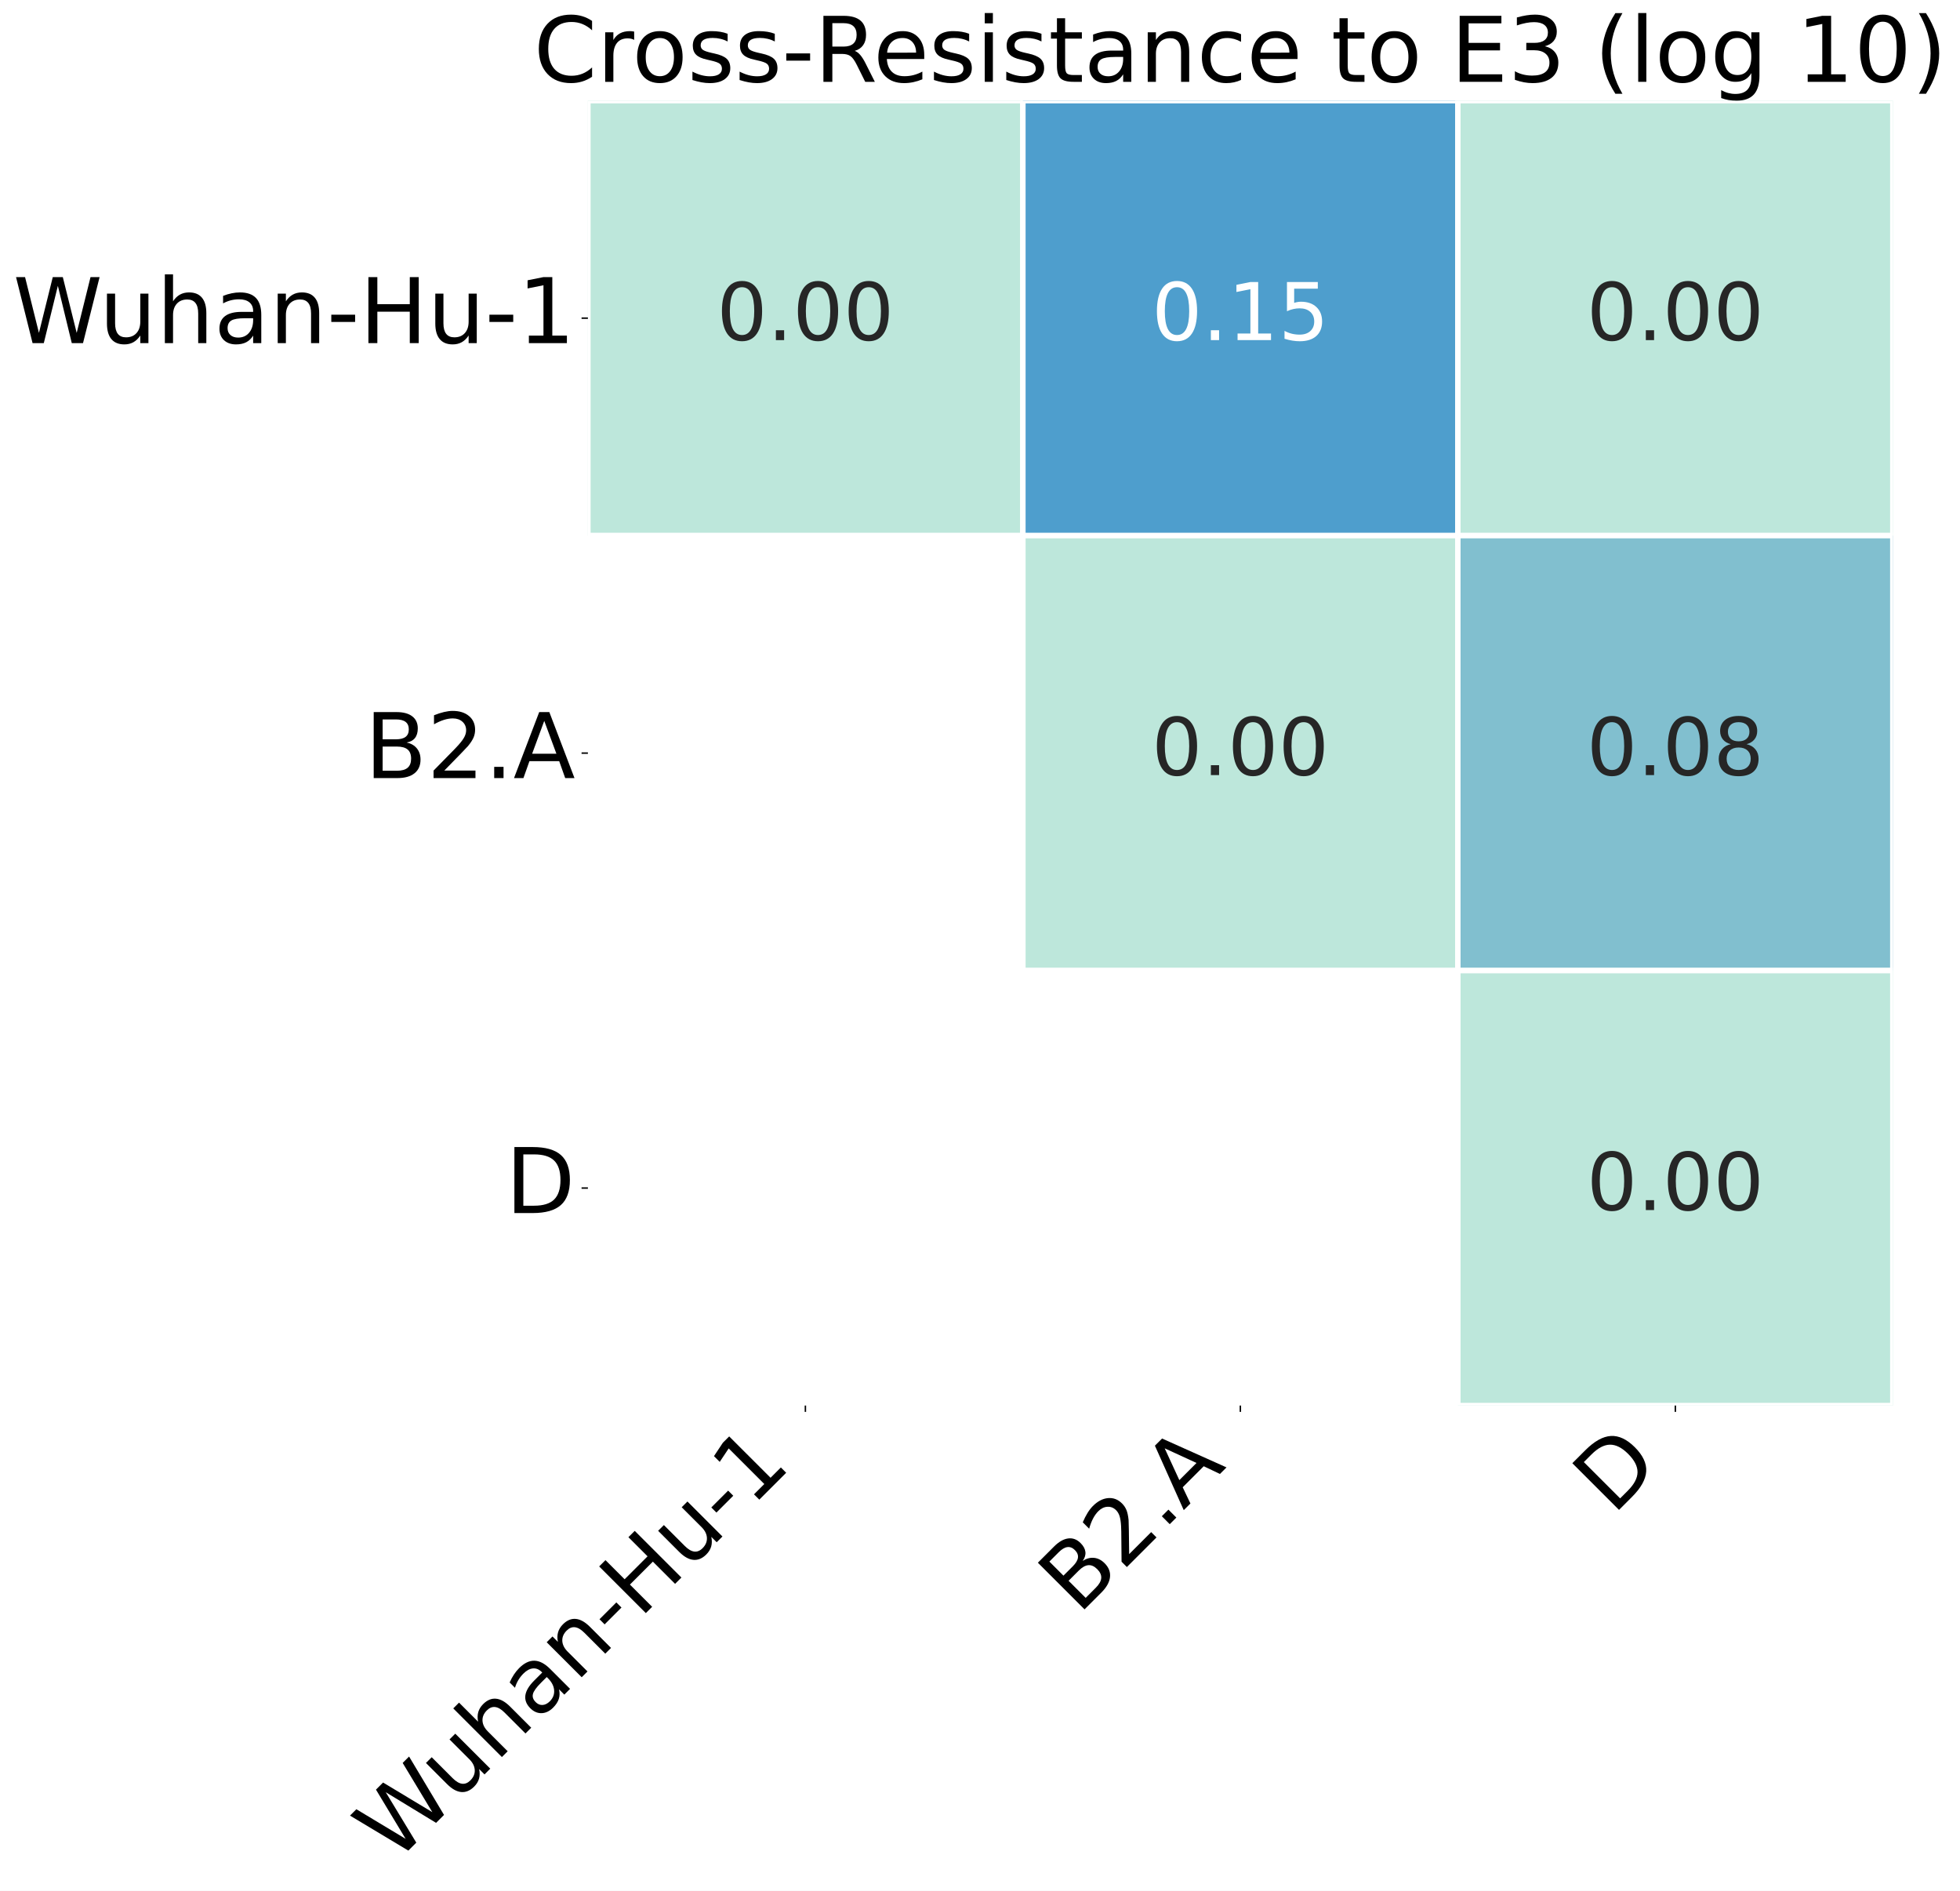
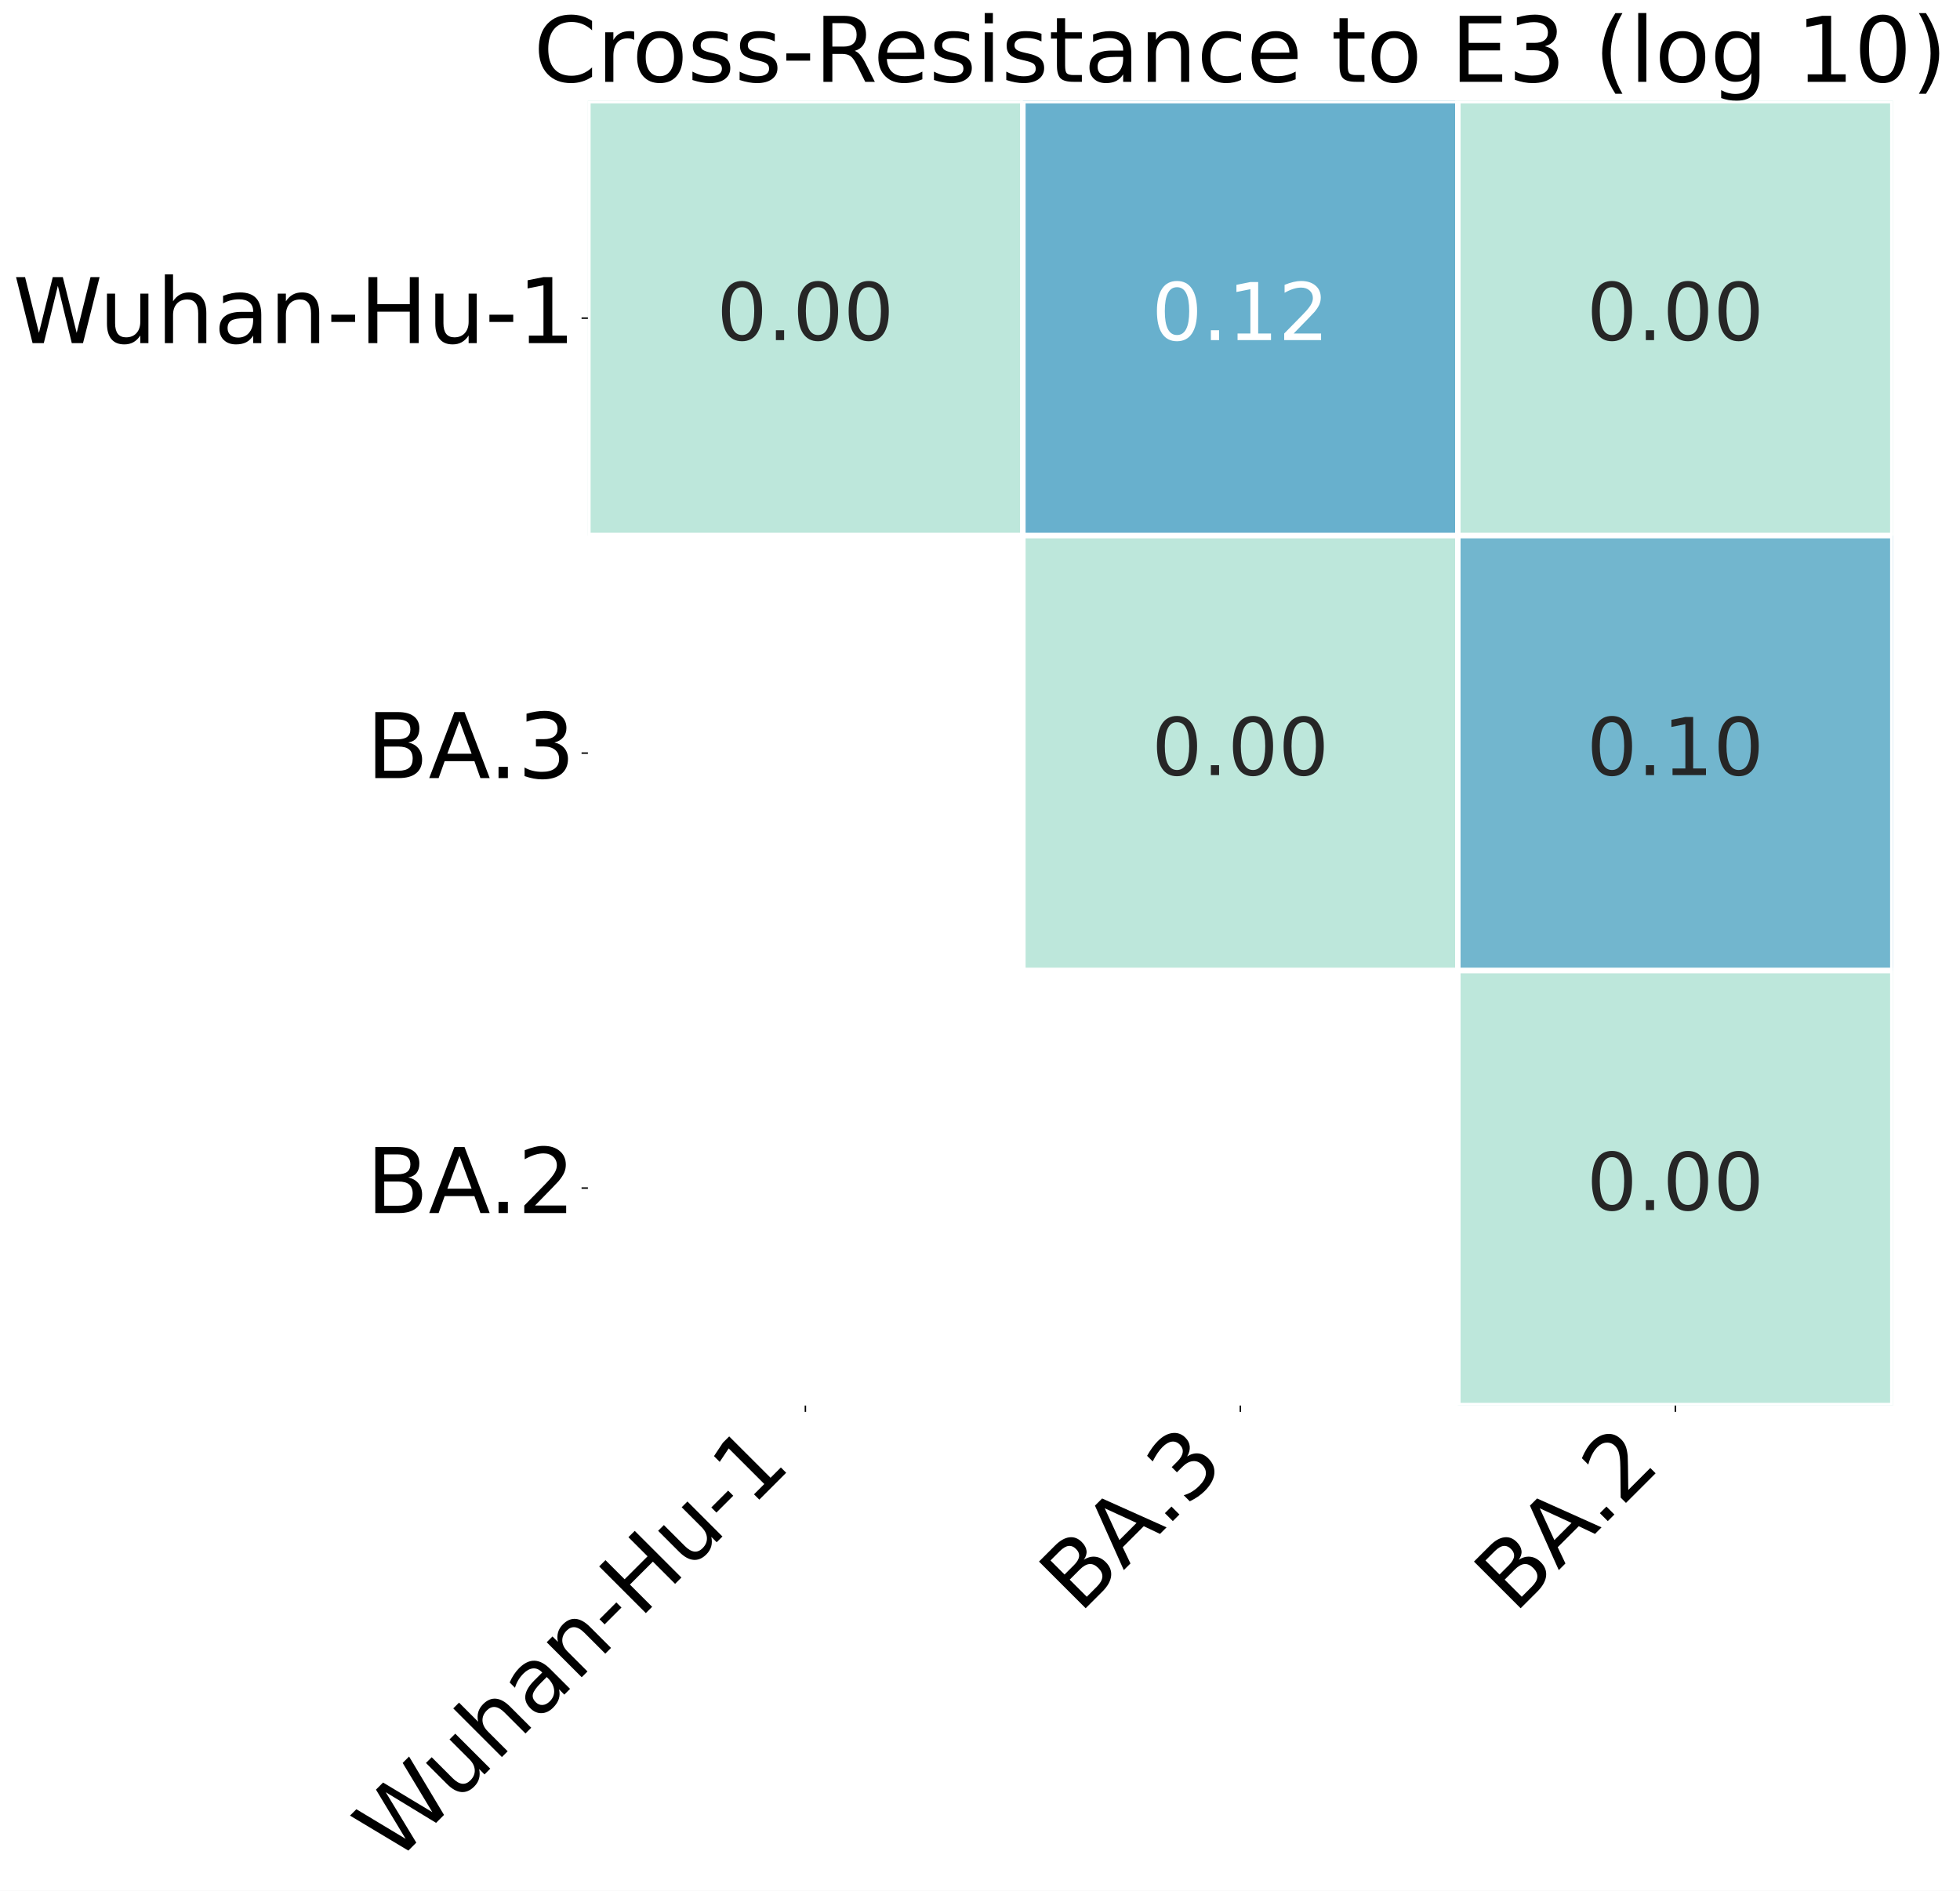
<svg xmlns="http://www.w3.org/2000/svg" xmlns:xlink="http://www.w3.org/1999/xlink" width="1082.533pt" height="1044.29pt" viewBox="0 0 1082.533 1044.29" version="1.1">
  <defs>
    <style type="text/css">*{stroke-linejoin: round; stroke-linecap: butt}</style>
  </defs>
  <g id="figure_1">
    <g id="patch_1">
      <path d="M 0 1044.29  L 1082.533 1044.29  L 1082.533 0  L 0 0  z " style="fill: #ffffff" />
    </g>
    <g id="axes_1">
      <g id="patch_2">
        <path d="M 324.708 776.311  L 1045.428 776.311  L 1045.428 55.591  L 324.708 55.591  z " style="fill: #ffffff" />
      </g>
      <g id="QuadMesh_1">
-         <path d="M 324.708 55.591  L 564.948 55.591  L 564.948 295.831  L 324.708 295.831  L 324.708 55.591  " clip-path="url(#p3b2665ca3b)" style="fill: #bde7db; stroke: #ffffff; stroke-width: 3" />
-         <path d="M 564.948 55.591  L 805.188 55.591  L 805.188 295.831  L 564.948 295.831  L 564.948 55.591  " clip-path="url(#p3b2665ca3b)" style="fill: #4e9ecd; stroke: #ffffff; stroke-width: 3" />
-         <path d="M 805.188 55.591  L 1045.428 55.591  L 1045.428 295.831  L 805.188 295.831  L 805.188 55.591  " clip-path="url(#p3b2665ca3b)" style="fill: #bde7db; stroke: #ffffff; stroke-width: 3" />
-         <path d="M 324.708 295.831  L 564.948 295.831  L 564.948 536.071  L 324.708 536.071  L 324.708 295.831  " clip-path="url(#p3b2665ca3b)" style="fill: none; stroke: #ffffff; stroke-width: 3" />
-         <path d="M 564.948 295.831  L 805.188 295.831  L 805.188 536.071  L 564.948 536.071  L 564.948 295.831  " clip-path="url(#p3b2665ca3b)" style="fill: #bde7db; stroke: #ffffff; stroke-width: 3" />
-         <path d="M 805.188 295.831  L 1045.428 295.831  L 1045.428 536.071  L 805.188 536.071  L 805.188 295.831  " clip-path="url(#p3b2665ca3b)" style="fill: #81bfcf; stroke: #ffffff; stroke-width: 3" />
-         <path d="M 324.708 536.071  L 564.948 536.071  L 564.948 776.311  L 324.708 776.311  L 324.708 536.071  " clip-path="url(#p3b2665ca3b)" style="fill: none; stroke: #ffffff; stroke-width: 3" />
-         <path d="M 564.948 536.071  L 805.188 536.071  L 805.188 776.311  L 564.948 776.311  L 564.948 536.071  " clip-path="url(#p3b2665ca3b)" style="fill: none; stroke: #ffffff; stroke-width: 3" />
-         <path d="M 805.188 536.071  L 1045.428 536.071  L 1045.428 776.311  L 805.188 776.311  L 805.188 536.071  " clip-path="url(#p3b2665ca3b)" style="fill: #bde7db; stroke: #ffffff; stroke-width: 3" />
+         <path d="M 324.708 55.591  L 564.948 55.591  L 564.948 295.831  L 324.708 295.831  L 324.708 55.591  " clip-path="url(#pb58f7bede1)" style="fill: #bde7db; stroke: #ffffff; stroke-width: 3" />
+         <path d="M 564.948 55.591  L 805.188 55.591  L 805.188 295.831  L 564.948 295.831  L 564.948 55.591  " clip-path="url(#pb58f7bede1)" style="fill: #68b0cd; stroke: #ffffff; stroke-width: 3" />
+         <path d="M 805.188 55.591  L 1045.428 55.591  L 1045.428 295.831  L 805.188 295.831  L 805.188 55.591  " clip-path="url(#pb58f7bede1)" style="fill: #bde7db; stroke: #ffffff; stroke-width: 3" />
+         <path d="M 324.708 295.831  L 564.948 295.831  L 564.948 536.071  L 324.708 536.071  L 324.708 295.831  " clip-path="url(#pb58f7bede1)" style="fill: none; stroke: #ffffff; stroke-width: 3" />
+         <path d="M 564.948 295.831  L 805.188 295.831  L 805.188 536.071  L 564.948 536.071  L 564.948 295.831  " clip-path="url(#pb58f7bede1)" style="fill: #bde7db; stroke: #ffffff; stroke-width: 3" />
+         <path d="M 805.188 295.831  L 1045.428 295.831  L 1045.428 536.071  L 805.188 536.071  L 805.188 295.831  " clip-path="url(#pb58f7bede1)" style="fill: #72b6ce; stroke: #ffffff; stroke-width: 3" />
+         <path d="M 324.708 536.071  L 564.948 536.071  L 564.948 776.311  L 324.708 776.311  L 324.708 536.071  " clip-path="url(#pb58f7bede1)" style="fill: none; stroke: #ffffff; stroke-width: 3" />
+         <path d="M 564.948 536.071  L 805.188 536.071  L 805.188 776.311  L 564.948 776.311  L 564.948 536.071  " clip-path="url(#pb58f7bede1)" style="fill: none; stroke: #ffffff; stroke-width: 3" />
+         <path d="M 805.188 536.071  L 1045.428 536.071  L 1045.428 776.311  L 805.188 776.311  L 805.188 536.071  " clip-path="url(#pb58f7bede1)" style="fill: #bde7db; stroke: #ffffff; stroke-width: 3" />
      </g>
      <g id="matplotlib.axis_1">
        <g id="xtick_1">
          <g id="line2d_1">
            <defs>
-               <path id="m5186bf6cf6" d="M 0 0  L 0 3.5  " style="stroke: #000000; stroke-width: 0.8" />
+               <path id="m00f290f44d" d="M 0 0  L 0 3.5  " style="stroke: #000000; stroke-width: 0.8" />
            </defs>
            <g>
-               <use xlink:href="#m5186bf6cf6" x="444.828" y="776.311" style="stroke: #000000; stroke-width: 0.8" />
+               <use xlink:href="#m00f290f44d" x="444.828" y="776.311" style="stroke: #000000; stroke-width: 0.8" />
            </g>
          </g>
          <g id="text_1">
            <g transform="translate(217.9128 1029.737) rotate(-45) scale(0.5 -0.5)">
              <defs>
                <path id="DejaVuSans-57" d="M 213 4666  L 850 4666  L 1831 722  L 2809 4666  L 3519 4666  L 4500 722  L 5478 4666  L 6119 4666  L 4947 0  L 4153 0  L 3169 4050  L 2175 0  L 1381 0  L 213 4666  z " transform="scale(0.015625)" />
                <path id="DejaVuSans-75" d="M 544 1381  L 544 3500  L 1119 3500  L 1119 1403  Q 1119 906 1312 657  Q 1506 409 1894 409  Q 2359 409 2629 706  Q 2900 1003 2900 1516  L 2900 3500  L 3475 3500  L 3475 0  L 2900 0  L 2900 538  Q 2691 219 2414 64  Q 2138 -91 1772 -91  Q 1169 -91 856 284  Q 544 659 544 1381  z M 1991 3584  L 1991 3584  z " transform="scale(0.015625)" />
                <path id="DejaVuSans-68" d="M 3513 2113  L 3513 0  L 2938 0  L 2938 2094  Q 2938 2591 2744 2837  Q 2550 3084 2163 3084  Q 1697 3084 1428 2787  Q 1159 2491 1159 1978  L 1159 0  L 581 0  L 581 4863  L 1159 4863  L 1159 2956  Q 1366 3272 1645 3428  Q 1925 3584 2291 3584  Q 2894 3584 3203 3211  Q 3513 2838 3513 2113  z " transform="scale(0.015625)" />
                <path id="DejaVuSans-61" d="M 2194 1759  Q 1497 1759 1228 1600  Q 959 1441 959 1056  Q 959 750 1161 570  Q 1363 391 1709 391  Q 2188 391 2477 730  Q 2766 1069 2766 1631  L 2766 1759  L 2194 1759  z M 3341 1997  L 3341 0  L 2766 0  L 2766 531  Q 2569 213 2275 61  Q 1981 -91 1556 -91  Q 1019 -91 701 211  Q 384 513 384 1019  Q 384 1609 779 1909  Q 1175 2209 1959 2209  L 2766 2209  L 2766 2266  Q 2766 2663 2505 2880  Q 2244 3097 1772 3097  Q 1472 3097 1187 3025  Q 903 2953 641 2809  L 641 3341  Q 956 3463 1253 3523  Q 1550 3584 1831 3584  Q 2591 3584 2966 3190  Q 3341 2797 3341 1997  z " transform="scale(0.015625)" />
                <path id="DejaVuSans-6e" d="M 3513 2113  L 3513 0  L 2938 0  L 2938 2094  Q 2938 2591 2744 2837  Q 2550 3084 2163 3084  Q 1697 3084 1428 2787  Q 1159 2491 1159 1978  L 1159 0  L 581 0  L 581 3500  L 1159 3500  L 1159 2956  Q 1366 3272 1645 3428  Q 1925 3584 2291 3584  Q 2894 3584 3203 3211  Q 3513 2838 3513 2113  z " transform="scale(0.015625)" />
                <path id="DejaVuSans-2d" d="M 313 2009  L 1997 2009  L 1997 1497  L 313 1497  L 313 2009  z " transform="scale(0.015625)" />
                <path id="DejaVuSans-48" d="M 628 4666  L 1259 4666  L 1259 2753  L 3553 2753  L 3553 4666  L 4184 4666  L 4184 0  L 3553 0  L 3553 2222  L 1259 2222  L 1259 0  L 628 0  L 628 4666  z " transform="scale(0.015625)" />
                <path id="DejaVuSans-31" d="M 794 531  L 1825 531  L 1825 4091  L 703 3866  L 703 4441  L 1819 4666  L 2450 4666  L 2450 531  L 3481 531  L 3481 0  L 794 0  L 794 531  z " transform="scale(0.015625)" />
              </defs>
              <use xlink:href="#DejaVuSans-57" />
              <use xlink:href="#DejaVuSans-75" x="95.252" />
              <use xlink:href="#DejaVuSans-68" x="158.631" />
              <use xlink:href="#DejaVuSans-61" x="222.01" />
              <use xlink:href="#DejaVuSans-6e" x="283.289" />
              <use xlink:href="#DejaVuSans-2d" x="346.668" />
              <use xlink:href="#DejaVuSans-48" x="382.752" />
              <use xlink:href="#DejaVuSans-75" x="457.947" />
              <use xlink:href="#DejaVuSans-2d" x="521.326" />
              <use xlink:href="#DejaVuSans-31" x="557.41" />
            </g>
          </g>
        </g>
        <g id="xtick_2">
          <g id="line2d_2">
            <g>
-               <use xlink:href="#m5186bf6cf6" x="685.068" y="776.311" style="stroke: #000000; stroke-width: 0.8" />
+               <use xlink:href="#m00f290f44d" x="685.068" y="776.311" style="stroke: #000000; stroke-width: 0.8" />
            </g>
          </g>
          <g id="text_2">
-             <g transform="translate(595.5415 892.3487) rotate(-45) scale(0.5 -0.5)">
+             <g transform="translate(596.1602 891.73) rotate(-45) scale(0.5 -0.5)">
              <defs>
                <path id="DejaVuSans-42" d="M 1259 2228  L 1259 519  L 2272 519  Q 2781 519 3026 730  Q 3272 941 3272 1375  Q 3272 1813 3026 2020  Q 2781 2228 2272 2228  L 1259 2228  z M 1259 4147  L 1259 2741  L 2194 2741  Q 2656 2741 2882 2914  Q 3109 3088 3109 3444  Q 3109 3797 2882 3972  Q 2656 4147 2194 4147  L 1259 4147  z M 628 4666  L 2241 4666  Q 2963 4666 3353 4366  Q 3744 4066 3744 3513  Q 3744 3084 3544 2831  Q 3344 2578 2956 2516  Q 3422 2416 3680 2098  Q 3938 1781 3938 1306  Q 3938 681 3513 340  Q 3088 0 2303 0  L 628 0  L 628 4666  z " transform="scale(0.015625)" />
-                 <path id="DejaVuSans-32" d="M 1228 531  L 3431 531  L 3431 0  L 469 0  L 469 531  Q 828 903 1448 1529  Q 2069 2156 2228 2338  Q 2531 2678 2651 2914  Q 2772 3150 2772 3378  Q 2772 3750 2511 3984  Q 2250 4219 1831 4219  Q 1534 4219 1204 4116  Q 875 4013 500 3803  L 500 4441  Q 881 4594 1212 4672  Q 1544 4750 1819 4750  Q 2544 4750 2975 4387  Q 3406 4025 3406 3419  Q 3406 3131 3298 2873  Q 3191 2616 2906 2266  Q 2828 2175 2409 1742  Q 1991 1309 1228 531  z " transform="scale(0.015625)" />
+                 <path id="DejaVuSans-41" d="M 2188 4044  L 1331 1722  L 3047 1722  L 2188 4044  z M 1831 4666  L 2547 4666  L 4325 0  L 3669 0  L 3244 1197  L 1141 1197  L 716 0  L 50 0  L 1831 4666  z " transform="scale(0.015625)" />
                <path id="DejaVuSans-2e" d="M 684 794  L 1344 794  L 1344 0  L 684 0  L 684 794  z " transform="scale(0.015625)" />
-                 <path id="DejaVuSans-41" d="M 2188 4044  L 1331 1722  L 3047 1722  L 2188 4044  z M 1831 4666  L 2547 4666  L 4325 0  L 3669 0  L 3244 1197  L 1141 1197  L 716 0  L 50 0  L 1831 4666  z " transform="scale(0.015625)" />
+                 <path id="DejaVuSans-33" d="M 2597 2516  Q 3050 2419 3304 2112  Q 3559 1806 3559 1356  Q 3559 666 3084 287  Q 2609 -91 1734 -91  Q 1441 -91 1130 -33  Q 819 25 488 141  L 488 750  Q 750 597 1062 519  Q 1375 441 1716 441  Q 2309 441 2620 675  Q 2931 909 2931 1356  Q 2931 1769 2642 2001  Q 2353 2234 1838 2234  L 1294 2234  L 1294 2753  L 1863 2753  Q 2328 2753 2575 2939  Q 2822 3125 2822 3475  Q 2822 3834 2567 4026  Q 2313 4219 1838 4219  Q 1578 4219 1281 4162  Q 984 4106 628 3988  L 628 4550  Q 988 4650 1302 4700  Q 1616 4750 1894 4750  Q 2613 4750 3031 4423  Q 3450 4097 3450 3541  Q 3450 3153 3228 2886  Q 3006 2619 2597 2516  z " transform="scale(0.015625)" />
              </defs>
              <use xlink:href="#DejaVuSans-42" />
-               <use xlink:href="#DejaVuSans-32" x="68.604" />
-               <use xlink:href="#DejaVuSans-2e" x="132.227" />
-               <use xlink:href="#DejaVuSans-41" x="164.014" />
+               <use xlink:href="#DejaVuSans-41" x="68.604" />
+               <use xlink:href="#DejaVuSans-2e" x="135.262" />
+               <use xlink:href="#DejaVuSans-33" x="167.049" />
            </g>
          </g>
        </g>
        <g id="xtick_3">
          <g id="line2d_3">
            <g>
-               <use xlink:href="#m5186bf6cf6" x="925.308" y="776.311" style="stroke: #000000; stroke-width: 0.8" />
+               <use xlink:href="#m00f290f44d" x="925.308" y="776.311" style="stroke: #000000; stroke-width: 0.8" />
            </g>
          </g>
          <g id="text_3">
-             <g transform="translate(890.7314 837.3988) rotate(-45) scale(0.5 -0.5)">
+             <g transform="translate(836.4002 891.73) rotate(-45) scale(0.5 -0.5)">
              <defs>
-                 <path id="DejaVuSans-44" d="M 1259 4147  L 1259 519  L 2022 519  Q 2988 519 3436 956  Q 3884 1394 3884 2338  Q 3884 3275 3436 3711  Q 2988 4147 2022 4147  L 1259 4147  z M 628 4666  L 1925 4666  Q 3281 4666 3915 4102  Q 4550 3538 4550 2338  Q 4550 1131 3912 565  Q 3275 0 1925 0  L 628 0  L 628 4666  z " transform="scale(0.015625)" />
+                 <path id="DejaVuSans-32" d="M 1228 531  L 3431 531  L 3431 0  L 469 0  L 469 531  Q 828 903 1448 1529  Q 2069 2156 2228 2338  Q 2531 2678 2651 2914  Q 2772 3150 2772 3378  Q 2772 3750 2511 3984  Q 2250 4219 1831 4219  Q 1534 4219 1204 4116  Q 875 4013 500 3803  L 500 4441  Q 881 4594 1212 4672  Q 1544 4750 1819 4750  Q 2544 4750 2975 4387  Q 3406 4025 3406 3419  Q 3406 3131 3298 2873  Q 3191 2616 2906 2266  Q 2828 2175 2409 1742  Q 1991 1309 1228 531  z " transform="scale(0.015625)" />
              </defs>
-               <use xlink:href="#DejaVuSans-44" />
+               <use xlink:href="#DejaVuSans-42" />
+               <use xlink:href="#DejaVuSans-41" x="68.604" />
+               <use xlink:href="#DejaVuSans-2e" x="135.262" />
+               <use xlink:href="#DejaVuSans-32" x="167.049" />
            </g>
          </g>
        </g>
      </g>
      <g id="matplotlib.axis_2">
        <g id="ytick_1">
          <g id="line2d_4">
            <defs>
-               <path id="m32cb7cbf7e" d="M 0 0  L -3.5 0  " style="stroke: #000000; stroke-width: 0.8" />
+               <path id="mbaaa1acb62" d="M 0 0  L -3.5 0  " style="stroke: #000000; stroke-width: 0.8" />
            </defs>
            <g>
-               <use xlink:href="#m32cb7cbf7e" x="324.708" y="175.711" style="stroke: #000000; stroke-width: 0.8" />
+               <use xlink:href="#mbaaa1acb62" x="324.708" y="175.711" style="stroke: #000000; stroke-width: 0.8" />
            </g>
          </g>
          <g id="text_4">
            <g transform="translate(7.2 189.5075) scale(0.5 -0.5)">
              <use xlink:href="#DejaVuSans-57" />
              <use xlink:href="#DejaVuSans-75" x="95.252" />
              <use xlink:href="#DejaVuSans-68" x="158.631" />
              <use xlink:href="#DejaVuSans-61" x="222.01" />
              <use xlink:href="#DejaVuSans-6e" x="283.289" />
              <use xlink:href="#DejaVuSans-2d" x="346.668" />
              <use xlink:href="#DejaVuSans-48" x="382.752" />
              <use xlink:href="#DejaVuSans-75" x="457.947" />
              <use xlink:href="#DejaVuSans-2d" x="521.326" />
              <use xlink:href="#DejaVuSans-31" x="557.41" />
            </g>
          </g>
        </g>
        <g id="ytick_2">
          <g id="line2d_5">
            <g>
-               <use xlink:href="#m32cb7cbf7e" x="324.708" y="415.951" style="stroke: #000000; stroke-width: 0.8" />
+               <use xlink:href="#mbaaa1acb62" x="324.708" y="415.951" style="stroke: #000000; stroke-width: 0.8" />
            </g>
          </g>
          <g id="text_5">
-             <g transform="translate(201.4969 429.7475) scale(0.5 -0.5)">
-               <use xlink:href="#DejaVuSans-42" />
-               <use xlink:href="#DejaVuSans-32" x="68.604" />
-               <use xlink:href="#DejaVuSans-2e" x="132.227" />
-               <use xlink:href="#DejaVuSans-41" x="164.014" />
+             <g transform="translate(202.3719 429.7475) scale(0.5 -0.5)">
+               <use xlink:href="#DejaVuSans-42" />
+               <use xlink:href="#DejaVuSans-41" x="68.604" />
+               <use xlink:href="#DejaVuSans-2e" x="135.262" />
+               <use xlink:href="#DejaVuSans-33" x="167.049" />
            </g>
          </g>
        </g>
        <g id="ytick_3">
          <g id="line2d_6">
            <g>
-               <use xlink:href="#m32cb7cbf7e" x="324.708" y="656.191" style="stroke: #000000; stroke-width: 0.8" />
+               <use xlink:href="#mbaaa1acb62" x="324.708" y="656.191" style="stroke: #000000; stroke-width: 0.8" />
            </g>
          </g>
          <g id="text_6">
-             <g transform="translate(279.2078 669.9875) scale(0.5 -0.5)">
-               <use xlink:href="#DejaVuSans-44" />
+             <g transform="translate(202.3719 669.9875) scale(0.5 -0.5)">
+               <use xlink:href="#DejaVuSans-42" />
+               <use xlink:href="#DejaVuSans-41" x="68.604" />
+               <use xlink:href="#DejaVuSans-2e" x="135.262" />
+               <use xlink:href="#DejaVuSans-32" x="167.049" />
            </g>
          </g>
        </g>
      </g>
      <g id="text_7">
        <g style="fill: #262626" transform="translate(395.8434 187.8519) scale(0.44 -0.44)">
          <defs>
            <path id="DejaVuSans-30" d="M 2034 4250  Q 1547 4250 1301 3770  Q 1056 3291 1056 2328  Q 1056 1369 1301 889  Q 1547 409 2034 409  Q 2525 409 2770 889  Q 3016 1369 3016 2328  Q 3016 3291 2770 3770  Q 2525 4250 2034 4250  z M 2034 4750  Q 2819 4750 3233 4129  Q 3647 3509 3647 2328  Q 3647 1150 3233 529  Q 2819 -91 2034 -91  Q 1250 -91 836 529  Q 422 1150 422 2328  Q 422 3509 836 4129  Q 1250 4750 2034 4750  z " transform="scale(0.015625)" />
          </defs>
          <use xlink:href="#DejaVuSans-30" />
          <use xlink:href="#DejaVuSans-2e" x="63.623" />
          <use xlink:href="#DejaVuSans-30" x="95.41" />
          <use xlink:href="#DejaVuSans-30" x="159.033" />
        </g>
      </g>
      <g id="text_8">
        <g style="fill: #ffffff" transform="translate(636.0834 187.8519) scale(0.44 -0.44)">
-           <defs>
-             <path id="DejaVuSans-35" d="M 691 4666  L 3169 4666  L 3169 4134  L 1269 4134  L 1269 2991  Q 1406 3038 1543 3061  Q 1681 3084 1819 3084  Q 2600 3084 3056 2656  Q 3513 2228 3513 1497  Q 3513 744 3044 326  Q 2575 -91 1722 -91  Q 1428 -91 1123 -41  Q 819 9 494 109  L 494 744  Q 775 591 1075 516  Q 1375 441 1709 441  Q 2250 441 2565 725  Q 2881 1009 2881 1497  Q 2881 1984 2565 2268  Q 2250 2553 1709 2553  Q 1456 2553 1204 2497  Q 953 2441 691 2322  L 691 4666  z " transform="scale(0.015625)" />
-           </defs>
          <use xlink:href="#DejaVuSans-30" />
          <use xlink:href="#DejaVuSans-2e" x="63.623" />
          <use xlink:href="#DejaVuSans-31" x="95.41" />
-           <use xlink:href="#DejaVuSans-35" x="159.033" />
+           <use xlink:href="#DejaVuSans-32" x="159.033" />
        </g>
      </g>
      <g id="text_9">
        <g style="fill: #262626" transform="translate(876.3234 187.8519) scale(0.44 -0.44)">
          <use xlink:href="#DejaVuSans-30" />
          <use xlink:href="#DejaVuSans-2e" x="63.623" />
          <use xlink:href="#DejaVuSans-30" x="95.41" />
          <use xlink:href="#DejaVuSans-30" x="159.033" />
        </g>
      </g>
      <g id="text_10">
        <g style="fill: #262626" transform="translate(636.0834 428.0919) scale(0.44 -0.44)">
          <use xlink:href="#DejaVuSans-30" />
          <use xlink:href="#DejaVuSans-2e" x="63.623" />
          <use xlink:href="#DejaVuSans-30" x="95.41" />
          <use xlink:href="#DejaVuSans-30" x="159.033" />
        </g>
      </g>
      <g id="text_11">
        <g style="fill: #262626" transform="translate(876.3234 428.0919) scale(0.44 -0.44)">
-           <defs>
-             <path id="DejaVuSans-38" d="M 2034 2216  Q 1584 2216 1326 1975  Q 1069 1734 1069 1313  Q 1069 891 1326 650  Q 1584 409 2034 409  Q 2484 409 2743 651  Q 3003 894 3003 1313  Q 3003 1734 2745 1975  Q 2488 2216 2034 2216  z M 1403 2484  Q 997 2584 770 2862  Q 544 3141 544 3541  Q 544 4100 942 4425  Q 1341 4750 2034 4750  Q 2731 4750 3128 4425  Q 3525 4100 3525 3541  Q 3525 3141 3298 2862  Q 3072 2584 2669 2484  Q 3125 2378 3379 2068  Q 3634 1759 3634 1313  Q 3634 634 3220 271  Q 2806 -91 2034 -91  Q 1263 -91 848 271  Q 434 634 434 1313  Q 434 1759 690 2068  Q 947 2378 1403 2484  z M 1172 3481  Q 1172 3119 1398 2916  Q 1625 2713 2034 2713  Q 2441 2713 2670 2916  Q 2900 3119 2900 3481  Q 2900 3844 2670 4047  Q 2441 4250 2034 4250  Q 1625 4250 1398 4047  Q 1172 3844 1172 3481  z " transform="scale(0.015625)" />
-           </defs>
-           <use xlink:href="#DejaVuSans-30" />
-           <use xlink:href="#DejaVuSans-2e" x="63.623" />
-           <use xlink:href="#DejaVuSans-30" x="95.41" />
-           <use xlink:href="#DejaVuSans-38" x="159.033" />
+           <use xlink:href="#DejaVuSans-30" />
+           <use xlink:href="#DejaVuSans-2e" x="63.623" />
+           <use xlink:href="#DejaVuSans-31" x="95.41" />
+           <use xlink:href="#DejaVuSans-30" x="159.033" />
        </g>
      </g>
      <g id="text_12">
        <g style="fill: #262626" transform="translate(876.3234 668.3319) scale(0.44 -0.44)">
          <use xlink:href="#DejaVuSans-30" />
          <use xlink:href="#DejaVuSans-2e" x="63.623" />
          <use xlink:href="#DejaVuSans-30" x="95.41" />
          <use xlink:href="#DejaVuSans-30" x="159.033" />
        </g>
      </g>
      <g id="text_13">
        <g transform="translate(294.8022 45.19219) scale(0.5 -0.5)">
          <defs>
            <path id="DejaVuSans-43" d="M 4122 4306  L 4122 3641  Q 3803 3938 3442 4084  Q 3081 4231 2675 4231  Q 1875 4231 1450 3742  Q 1025 3253 1025 2328  Q 1025 1406 1450 917  Q 1875 428 2675 428  Q 3081 428 3442 575  Q 3803 722 4122 1019  L 4122 359  Q 3791 134 3420 21  Q 3050 -91 2638 -91  Q 1578 -91 968 557  Q 359 1206 359 2328  Q 359 3453 968 4101  Q 1578 4750 2638 4750  Q 3056 4750 3426 4639  Q 3797 4528 4122 4306  z " transform="scale(0.015625)" />
            <path id="DejaVuSans-72" d="M 2631 2963  Q 2534 3019 2420 3045  Q 2306 3072 2169 3072  Q 1681 3072 1420 2755  Q 1159 2438 1159 1844  L 1159 0  L 581 0  L 581 3500  L 1159 3500  L 1159 2956  Q 1341 3275 1631 3429  Q 1922 3584 2338 3584  Q 2397 3584 2469 3576  Q 2541 3569 2628 3553  L 2631 2963  z " transform="scale(0.015625)" />
            <path id="DejaVuSans-6f" d="M 1959 3097  Q 1497 3097 1228 2736  Q 959 2375 959 1747  Q 959 1119 1226 758  Q 1494 397 1959 397  Q 2419 397 2687 759  Q 2956 1122 2956 1747  Q 2956 2369 2687 2733  Q 2419 3097 1959 3097  z M 1959 3584  Q 2709 3584 3137 3096  Q 3566 2609 3566 1747  Q 3566 888 3137 398  Q 2709 -91 1959 -91  Q 1206 -91 779 398  Q 353 888 353 1747  Q 353 2609 779 3096  Q 1206 3584 1959 3584  z " transform="scale(0.015625)" />
            <path id="DejaVuSans-73" d="M 2834 3397  L 2834 2853  Q 2591 2978 2328 3040  Q 2066 3103 1784 3103  Q 1356 3103 1142 2972  Q 928 2841 928 2578  Q 928 2378 1081 2264  Q 1234 2150 1697 2047  L 1894 2003  Q 2506 1872 2764 1633  Q 3022 1394 3022 966  Q 3022 478 2636 193  Q 2250 -91 1575 -91  Q 1294 -91 989 -36  Q 684 19 347 128  L 347 722  Q 666 556 975 473  Q 1284 391 1588 391  Q 1994 391 2212 530  Q 2431 669 2431 922  Q 2431 1156 2273 1281  Q 2116 1406 1581 1522  L 1381 1569  Q 847 1681 609 1914  Q 372 2147 372 2553  Q 372 3047 722 3315  Q 1072 3584 1716 3584  Q 2034 3584 2315 3537  Q 2597 3491 2834 3397  z " transform="scale(0.015625)" />
            <path id="DejaVuSans-52" d="M 2841 2188  Q 3044 2119 3236 1894  Q 3428 1669 3622 1275  L 4263 0  L 3584 0  L 2988 1197  Q 2756 1666 2539 1819  Q 2322 1972 1947 1972  L 1259 1972  L 1259 0  L 628 0  L 628 4666  L 2053 4666  Q 2853 4666 3247 4331  Q 3641 3997 3641 3322  Q 3641 2881 3436 2590  Q 3231 2300 2841 2188  z M 1259 4147  L 1259 2491  L 2053 2491  Q 2509 2491 2742 2702  Q 2975 2913 2975 3322  Q 2975 3731 2742 3939  Q 2509 4147 2053 4147  L 1259 4147  z " transform="scale(0.015625)" />
            <path id="DejaVuSans-65" d="M 3597 1894  L 3597 1613  L 953 1613  Q 991 1019 1311 708  Q 1631 397 2203 397  Q 2534 397 2845 478  Q 3156 559 3463 722  L 3463 178  Q 3153 47 2828 -22  Q 2503 -91 2169 -91  Q 1331 -91 842 396  Q 353 884 353 1716  Q 353 2575 817 3079  Q 1281 3584 2069 3584  Q 2775 3584 3186 3129  Q 3597 2675 3597 1894  z M 3022 2063  Q 3016 2534 2758 2815  Q 2500 3097 2075 3097  Q 1594 3097 1305 2825  Q 1016 2553 972 2059  L 3022 2063  z " transform="scale(0.015625)" />
            <path id="DejaVuSans-69" d="M 603 3500  L 1178 3500  L 1178 0  L 603 0  L 603 3500  z M 603 4863  L 1178 4863  L 1178 4134  L 603 4134  L 603 4863  z " transform="scale(0.015625)" />
            <path id="DejaVuSans-74" d="M 1172 4494  L 1172 3500  L 2356 3500  L 2356 3053  L 1172 3053  L 1172 1153  Q 1172 725 1289 603  Q 1406 481 1766 481  L 2356 481  L 2356 0  L 1766 0  Q 1100 0 847 248  Q 594 497 594 1153  L 594 3053  L 172 3053  L 172 3500  L 594 3500  L 594 4494  L 1172 4494  z " transform="scale(0.015625)" />
            <path id="DejaVuSans-63" d="M 3122 3366  L 3122 2828  Q 2878 2963 2633 3030  Q 2388 3097 2138 3097  Q 1578 3097 1268 2742  Q 959 2388 959 1747  Q 959 1106 1268 751  Q 1578 397 2138 397  Q 2388 397 2633 464  Q 2878 531 3122 666  L 3122 134  Q 2881 22 2623 -34  Q 2366 -91 2075 -91  Q 1284 -91 818 406  Q 353 903 353 1747  Q 353 2603 823 3093  Q 1294 3584 2113 3584  Q 2378 3584 2631 3529  Q 2884 3475 3122 3366  z " transform="scale(0.015625)" />
            <path id="DejaVuSans-20" transform="scale(0.015625)" />
            <path id="DejaVuSans-45" d="M 628 4666  L 3578 4666  L 3578 4134  L 1259 4134  L 1259 2753  L 3481 2753  L 3481 2222  L 1259 2222  L 1259 531  L 3634 531  L 3634 0  L 628 0  L 628 4666  z " transform="scale(0.015625)" />
-             <path id="DejaVuSans-33" d="M 2597 2516  Q 3050 2419 3304 2112  Q 3559 1806 3559 1356  Q 3559 666 3084 287  Q 2609 -91 1734 -91  Q 1441 -91 1130 -33  Q 819 25 488 141  L 488 750  Q 750 597 1062 519  Q 1375 441 1716 441  Q 2309 441 2620 675  Q 2931 909 2931 1356  Q 2931 1769 2642 2001  Q 2353 2234 1838 2234  L 1294 2234  L 1294 2753  L 1863 2753  Q 2328 2753 2575 2939  Q 2822 3125 2822 3475  Q 2822 3834 2567 4026  Q 2313 4219 1838 4219  Q 1578 4219 1281 4162  Q 984 4106 628 3988  L 628 4550  Q 988 4650 1302 4700  Q 1616 4750 1894 4750  Q 2613 4750 3031 4423  Q 3450 4097 3450 3541  Q 3450 3153 3228 2886  Q 3006 2619 2597 2516  z " transform="scale(0.015625)" />
            <path id="DejaVuSans-28" d="M 1984 4856  Q 1566 4138 1362 3434  Q 1159 2731 1159 2009  Q 1159 1288 1364 580  Q 1569 -128 1984 -844  L 1484 -844  Q 1016 -109 783 600  Q 550 1309 550 2009  Q 550 2706 781 3412  Q 1013 4119 1484 4856  L 1984 4856  z " transform="scale(0.015625)" />
            <path id="DejaVuSans-6c" d="M 603 4863  L 1178 4863  L 1178 0  L 603 0  L 603 4863  z " transform="scale(0.015625)" />
            <path id="DejaVuSans-67" d="M 2906 1791  Q 2906 2416 2648 2759  Q 2391 3103 1925 3103  Q 1463 3103 1205 2759  Q 947 2416 947 1791  Q 947 1169 1205 825  Q 1463 481 1925 481  Q 2391 481 2648 825  Q 2906 1169 2906 1791  z M 3481 434  Q 3481 -459 3084 -895  Q 2688 -1331 1869 -1331  Q 1566 -1331 1297 -1286  Q 1028 -1241 775 -1147  L 775 -588  Q 1028 -725 1275 -790  Q 1522 -856 1778 -856  Q 2344 -856 2625 -561  Q 2906 -266 2906 331  L 2906 616  Q 2728 306 2450 153  Q 2172 0 1784 0  Q 1141 0 747 490  Q 353 981 353 1791  Q 353 2603 747 3093  Q 1141 3584 1784 3584  Q 2172 3584 2450 3431  Q 2728 3278 2906 2969  L 2906 3500  L 3481 3500  L 3481 434  z " transform="scale(0.015625)" />
            <path id="DejaVuSans-29" d="M 513 4856  L 1013 4856  Q 1481 4119 1714 3412  Q 1947 2706 1947 2009  Q 1947 1309 1714 600  Q 1481 -109 1013 -844  L 513 -844  Q 928 -128 1133 580  Q 1338 1288 1338 2009  Q 1338 2731 1133 3434  Q 928 4138 513 4856  z " transform="scale(0.015625)" />
          </defs>
          <use xlink:href="#DejaVuSans-43" />
          <use xlink:href="#DejaVuSans-72" x="69.824" />
          <use xlink:href="#DejaVuSans-6f" x="108.688" />
          <use xlink:href="#DejaVuSans-73" x="169.869" />
          <use xlink:href="#DejaVuSans-73" x="221.969" />
          <use xlink:href="#DejaVuSans-2d" x="274.068" />
          <use xlink:href="#DejaVuSans-52" x="310.152" />
          <use xlink:href="#DejaVuSans-65" x="375.135" />
          <use xlink:href="#DejaVuSans-73" x="436.658" />
          <use xlink:href="#DejaVuSans-69" x="488.758" />
          <use xlink:href="#DejaVuSans-73" x="516.541" />
          <use xlink:href="#DejaVuSans-74" x="568.641" />
          <use xlink:href="#DejaVuSans-61" x="607.85" />
          <use xlink:href="#DejaVuSans-6e" x="669.129" />
          <use xlink:href="#DejaVuSans-63" x="732.508" />
          <use xlink:href="#DejaVuSans-65" x="787.488" />
          <use xlink:href="#DejaVuSans-20" x="849.012" />
          <use xlink:href="#DejaVuSans-74" x="880.799" />
          <use xlink:href="#DejaVuSans-6f" x="920.008" />
          <use xlink:href="#DejaVuSans-20" x="981.189" />
          <use xlink:href="#DejaVuSans-45" x="1012.977" />
          <use xlink:href="#DejaVuSans-33" x="1076.16" />
          <use xlink:href="#DejaVuSans-20" x="1139.783" />
          <use xlink:href="#DejaVuSans-28" x="1171.57" />
          <use xlink:href="#DejaVuSans-6c" x="1210.584" />
          <use xlink:href="#DejaVuSans-6f" x="1238.367" />
          <use xlink:href="#DejaVuSans-67" x="1299.549" />
          <use xlink:href="#DejaVuSans-20" x="1363.025" />
          <use xlink:href="#DejaVuSans-31" x="1394.812" />
          <use xlink:href="#DejaVuSans-30" x="1458.436" />
          <use xlink:href="#DejaVuSans-29" x="1522.059" />
        </g>
      </g>
    </g>
  </g>
  <defs>
-     <clipPath id="p3b2665ca3b">
+     <clipPath id="pb58f7bede1">
      <rect x="324.708" y="55.591" width="720.72" height="720.72" />
    </clipPath>
  </defs>
</svg>
